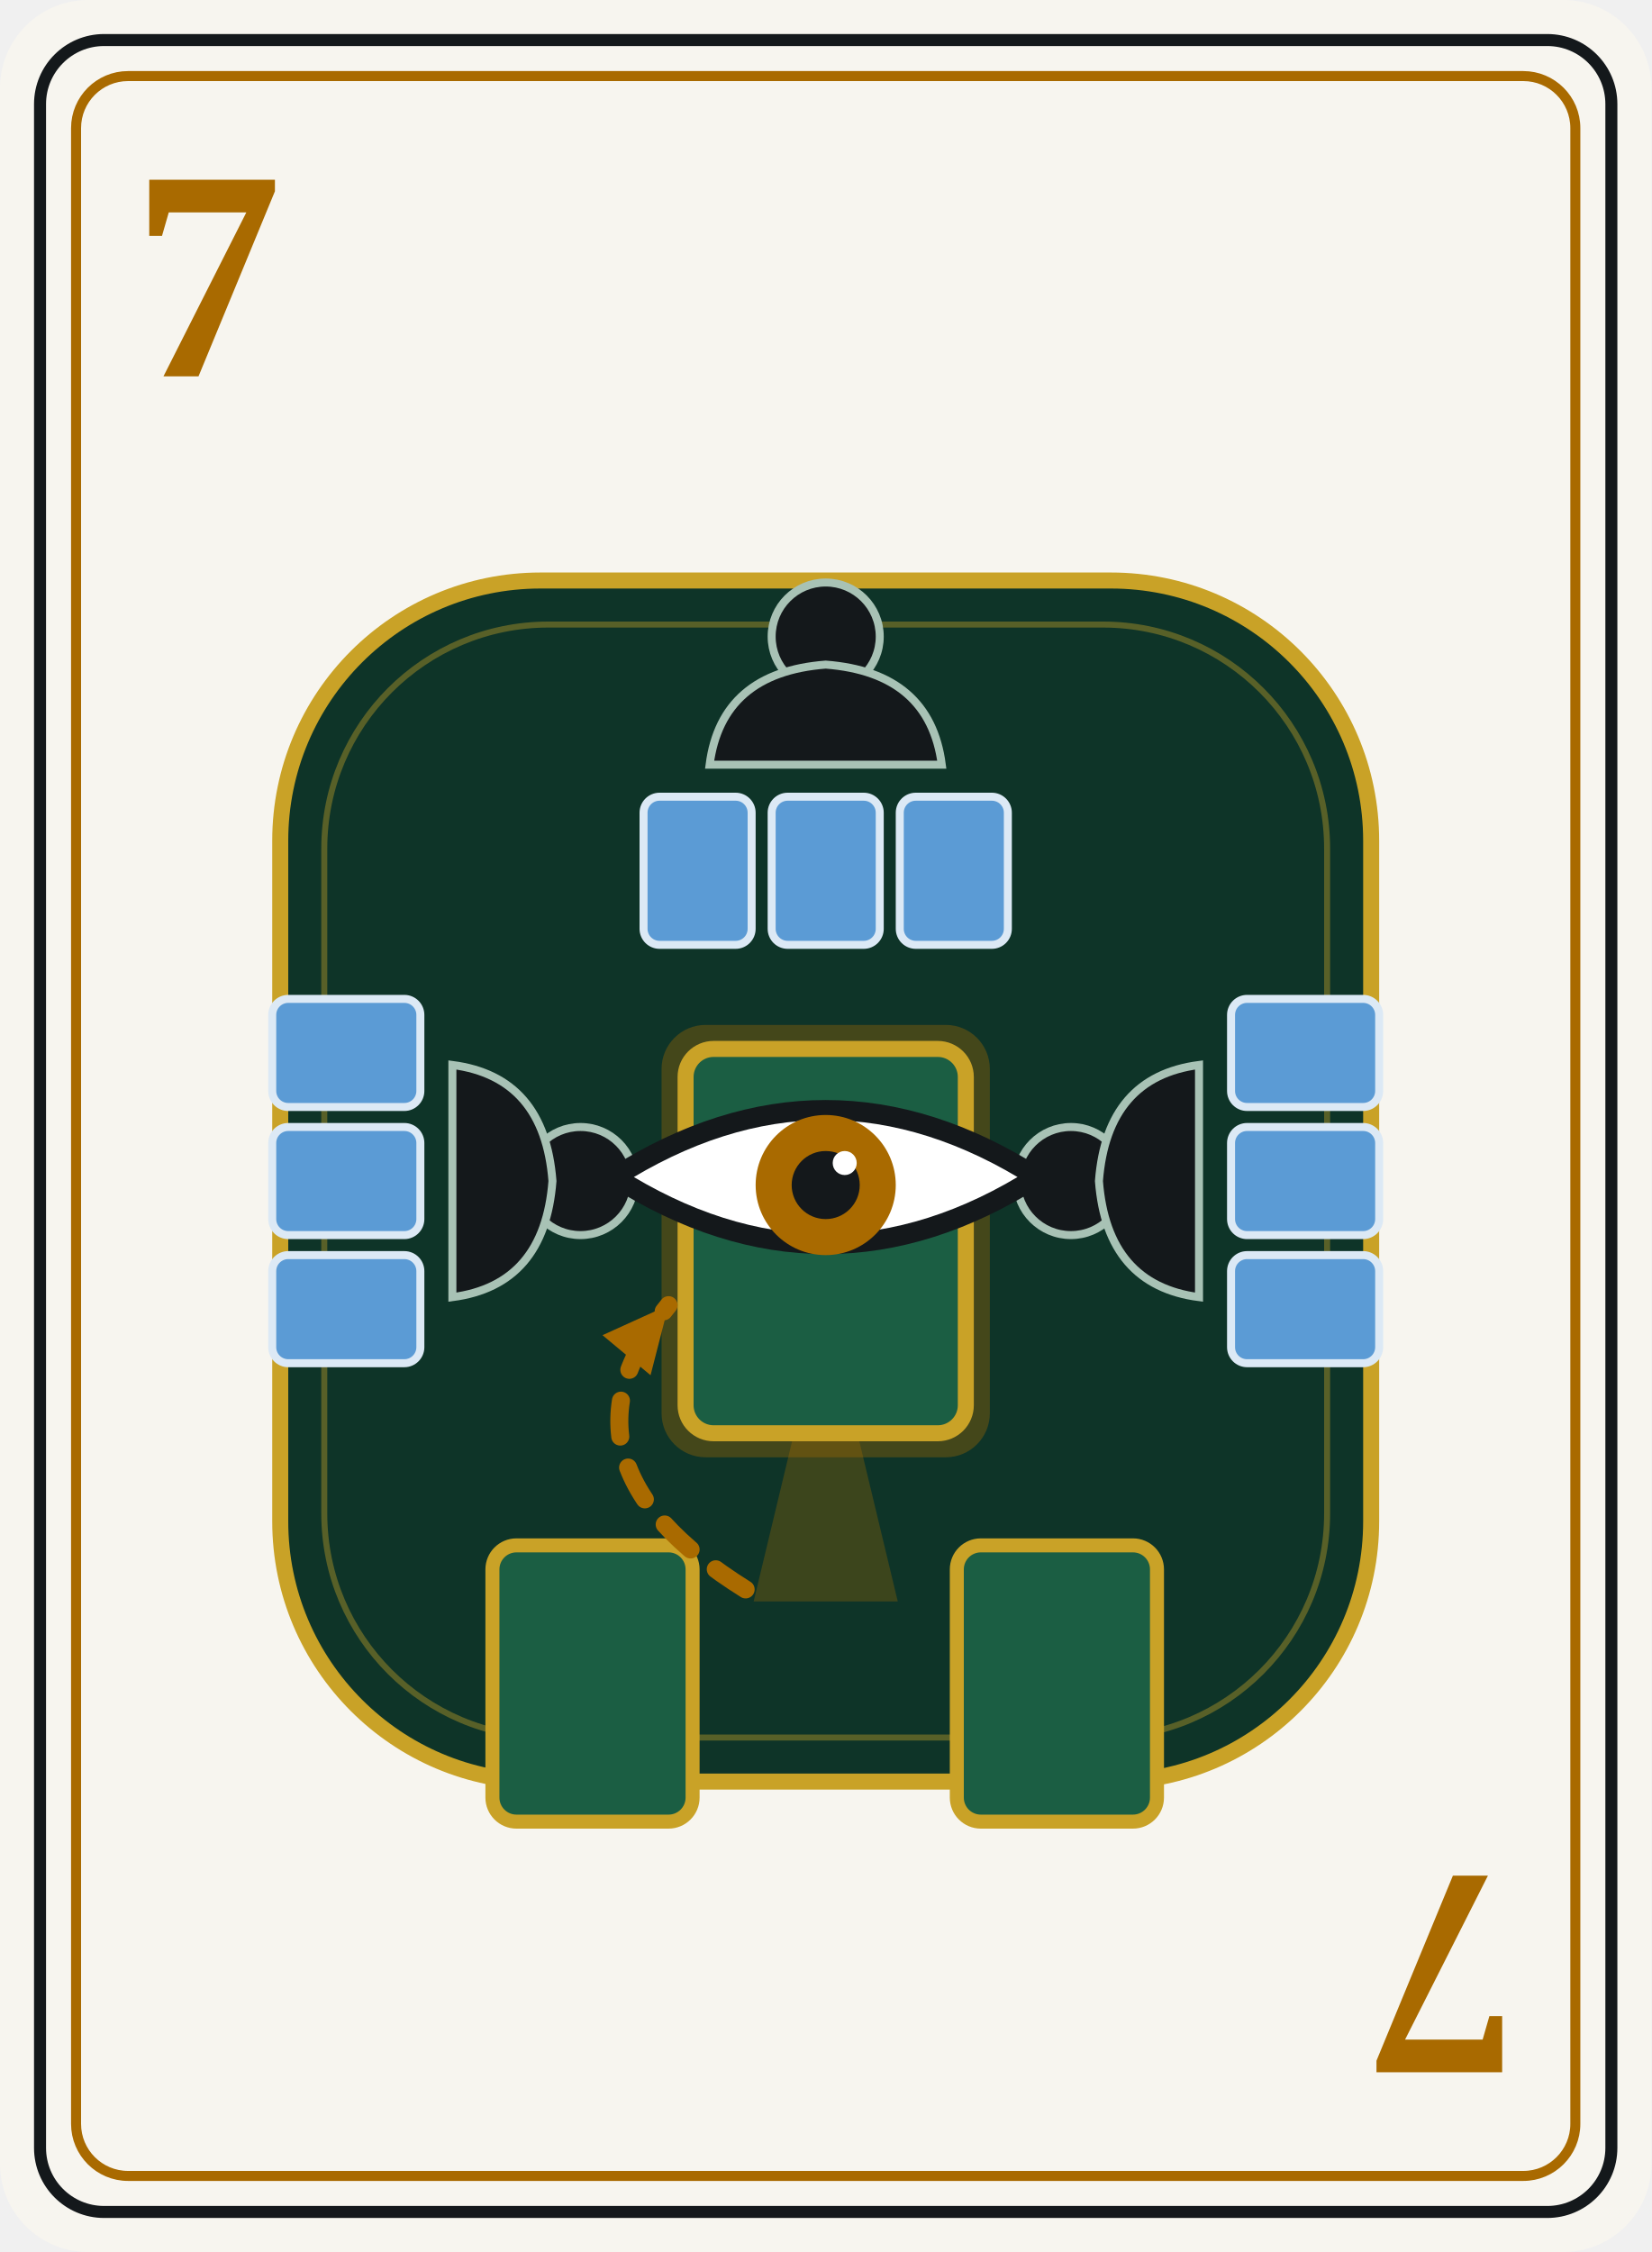
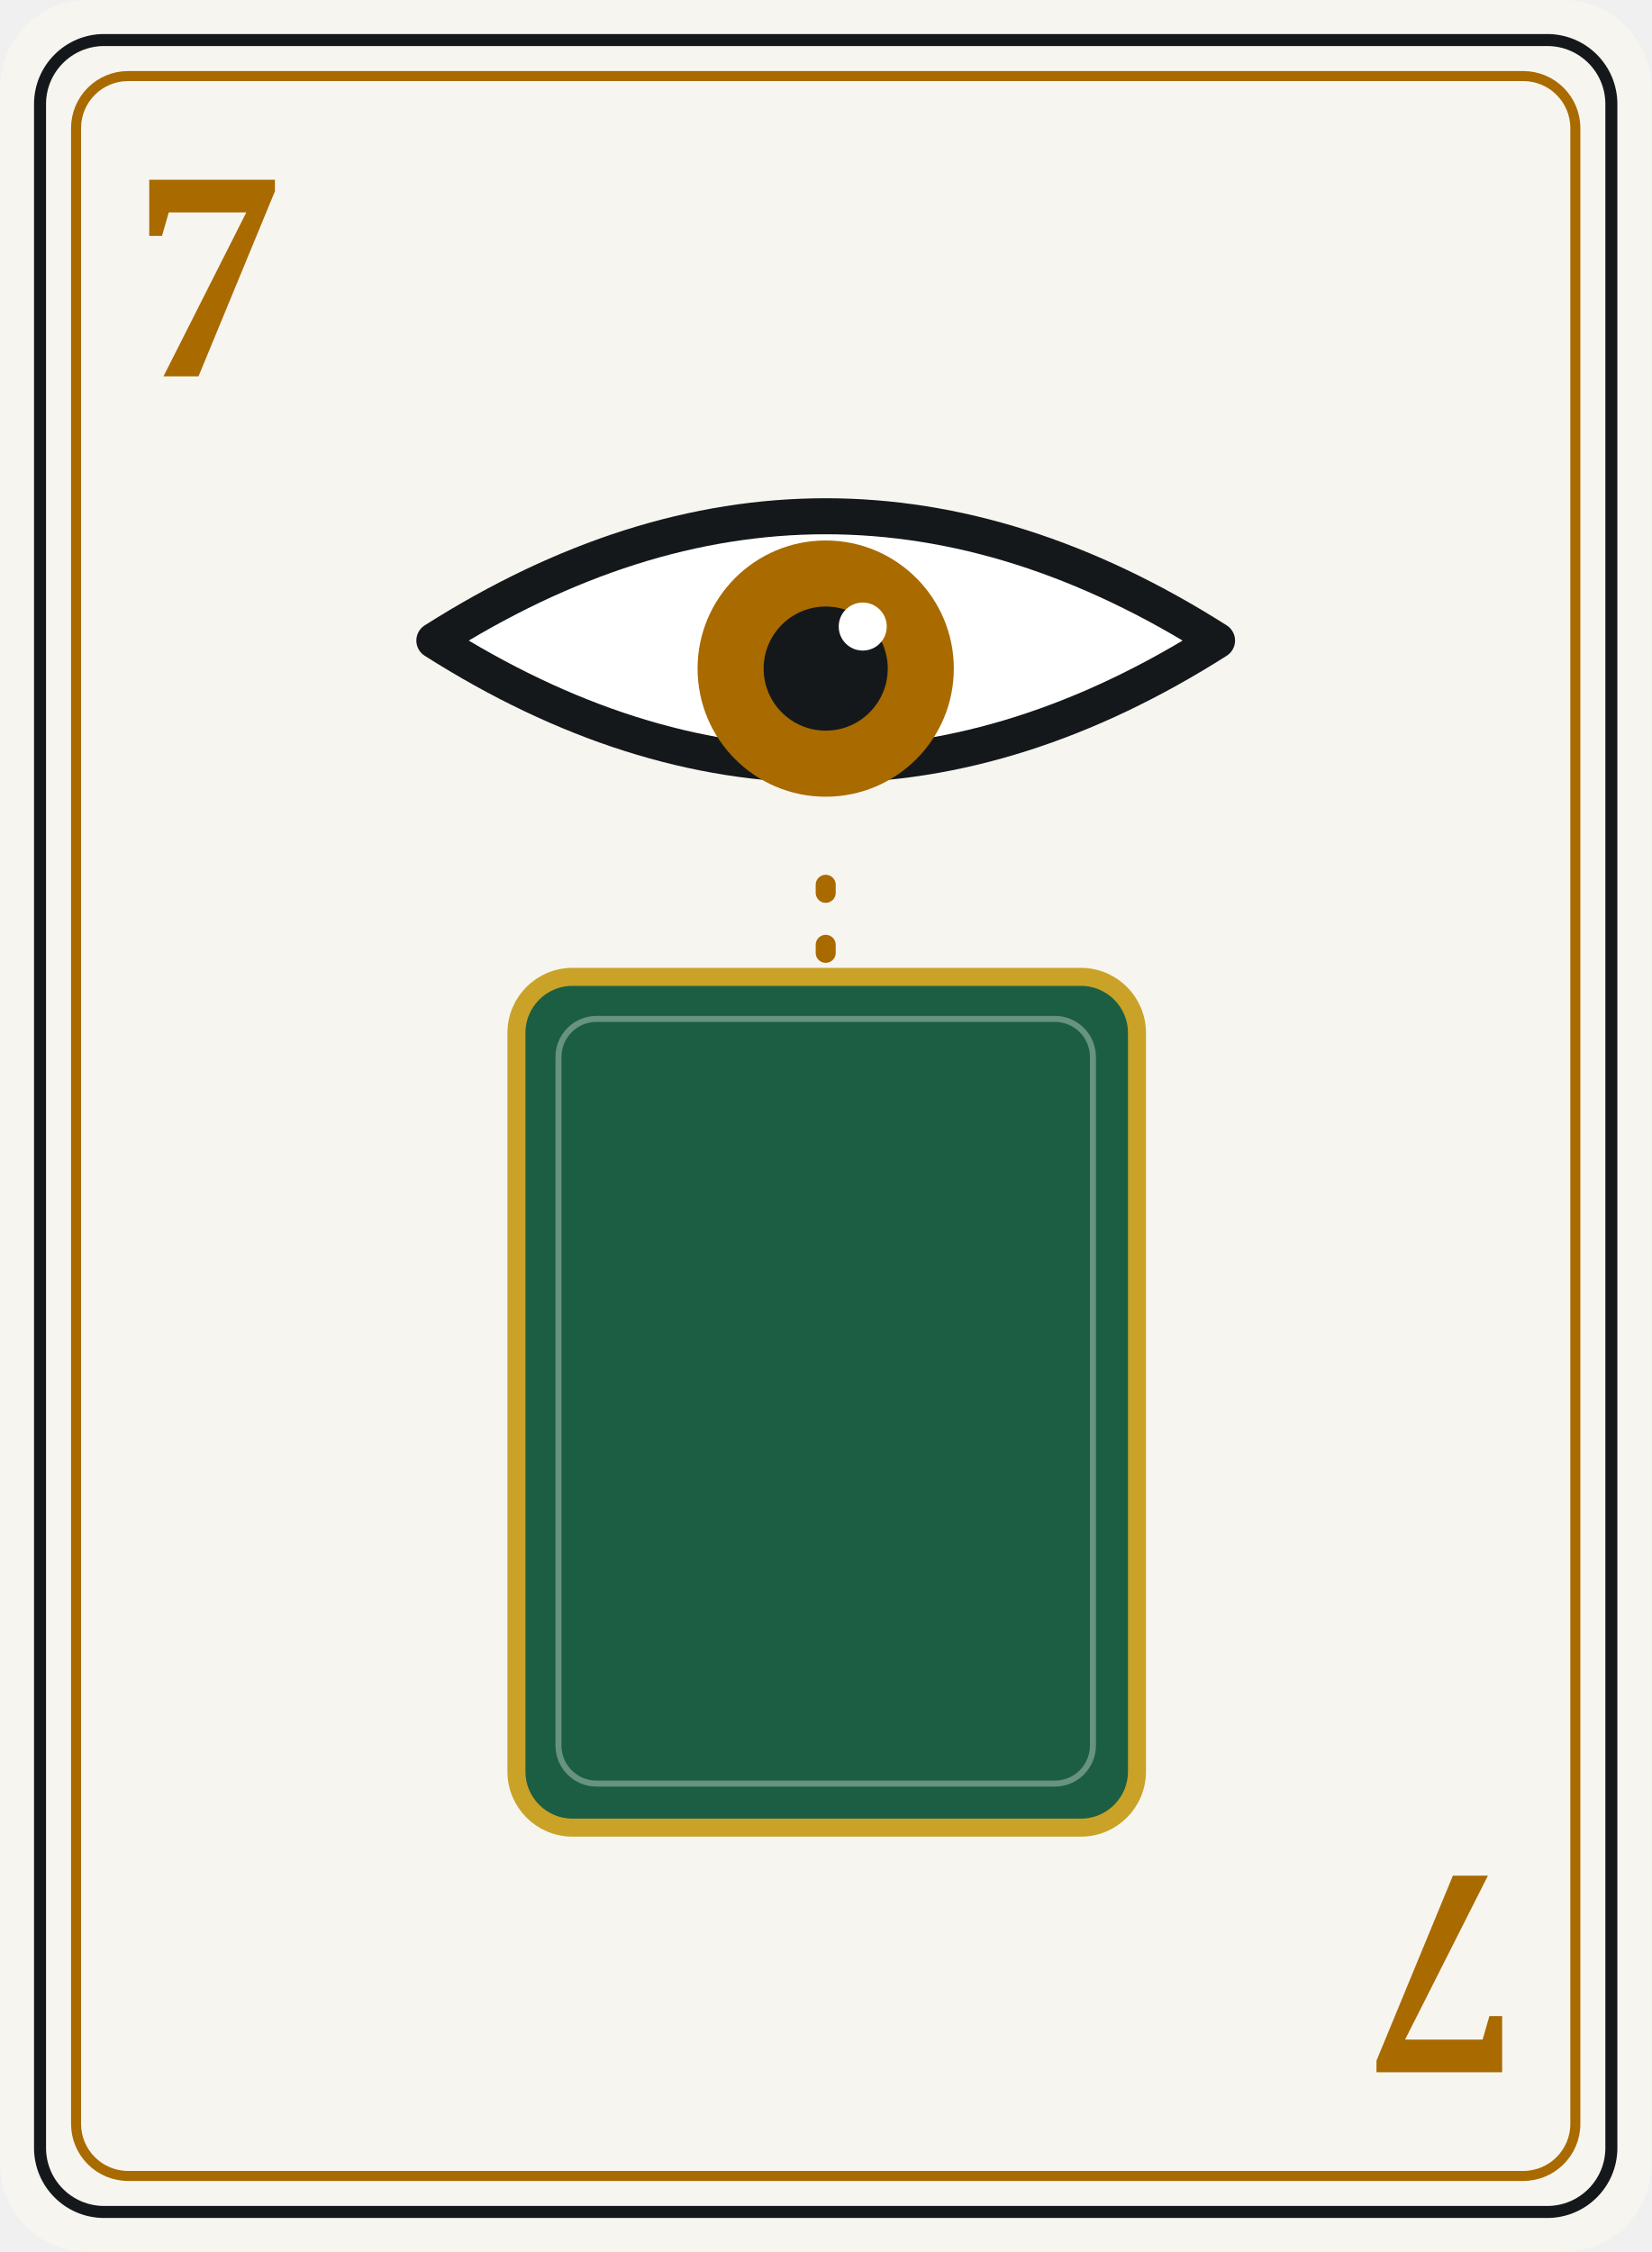
<svg xmlns="http://www.w3.org/2000/svg" viewBox="0 0 825 1125">
  <rect width="825" height="1125" rx="44" fill="#F7F5EF" />
  <rect x="20" y="20" width="785" height="1085" rx="32" fill="none" stroke="#14181B" stroke-width="6" />
  <rect x="38" y="38" width="749" height="1049" rx="26" fill="none" stroke="#A96A00" stroke-width="5" />
  <text x="66" y="188" font-family="Georgia, 'Times New Roman', serif" font-size="150" font-weight="bold" fill="#A96A00">7</text>
  <g transform="rotate(180 412.5 562.5)">
    <text x="66" y="188" font-family="Georgia, 'Times New Roman', serif" font-size="150" font-weight="bold" fill="#A96A00">7</text>
  </g>
-   <rect x="140" y="290" width="545" height="600" rx="130" fill="#0E3428" stroke="#C9A227" stroke-width="8" />
-   <rect x="162" y="312" width="501" height="556" rx="112" fill="none" stroke="#C9A227" stroke-width="3" opacity="0.4" />
-   <g transform="translate(412.5 384) rotate(0.0)">
-     <circle cx="0" cy="-66" r="27" fill="#14181B" stroke="#A8C2B5" stroke-width="4" />
-     <path d="M -58,-2 Q -52,-48 0,-52 Q 52,-48 58,-2 Z" fill="#14181B" stroke="#A8C2B5" stroke-width="4" />
-     <rect x="-91" y="14" width="54" height="74" rx="8" fill="#5B9BD5" stroke="#DCE9F5" stroke-width="4" />
-     <rect x="-27" y="14" width="54" height="74" rx="8" fill="#5B9BD5" stroke="#DCE9F5" stroke-width="4" />
-     <rect x="37" y="14" width="54" height="74" rx="8" fill="#5B9BD5" stroke="#DCE9F5" stroke-width="4" />
-   </g>
-   <g transform="translate(224 590) rotate(90)">
-     <circle cx="0" cy="-66" r="27" fill="#14181B" stroke="#A8C2B5" stroke-width="4" />
-     <path d="M -58,-2 Q -52,-48 0,-52 Q 52,-48 58,-2 Z" fill="#14181B" stroke="#A8C2B5" stroke-width="4" />
-     <rect x="-91" y="14" width="54" height="74" rx="8" fill="#5B9BD5" stroke="#DCE9F5" stroke-width="4" />
-     <rect x="-27" y="14" width="54" height="74" rx="8" fill="#5B9BD5" stroke="#DCE9F5" stroke-width="4" />
-     <rect x="37" y="14" width="54" height="74" rx="8" fill="#5B9BD5" stroke="#DCE9F5" stroke-width="4" />
-   </g>
-   <g transform="translate(601 590) rotate(-90)">
-     <circle cx="0" cy="-66" r="27" fill="#14181B" stroke="#A8C2B5" stroke-width="4" />
-     <path d="M -58,-2 Q -52,-48 0,-52 Q 52,-48 58,-2 Z" fill="#14181B" stroke="#A8C2B5" stroke-width="4" />
-     <rect x="-91" y="14" width="54" height="74" rx="8" fill="#5B9BD5" stroke="#DCE9F5" stroke-width="4" />
-     <rect x="-27" y="14" width="54" height="74" rx="8" fill="#5B9BD5" stroke="#DCE9F5" stroke-width="4" />
-     <rect x="37" y="14" width="54" height="74" rx="8" fill="#5B9BD5" stroke="#DCE9F5" stroke-width="4" />
-   </g>
-   <rect x="246" y="772" width="100" height="138" rx="12" fill="#1B5E43" stroke="#C9A227" stroke-width="7" />
-   <rect x="478" y="772" width="100" height="138" rx="12" fill="#1B5E43" stroke="#C9A227" stroke-width="7" />
-   <polygon points="376.5,800 448.5,800 424.5,700 400.5,700" fill="#A96A00" opacity="0.3" />
-   <rect x="330.5" y="512.0" width="164" height="216" rx="22" fill="#A96A00" opacity="0.35" />
-   <rect x="342.5" y="524.0" width="140" height="192" rx="14" fill="#1B5E43" stroke="#C9A227" stroke-width="8" />
-   <path d="M 372.5,794 Q 270,730 334,652" fill="none" stroke="#A96A00" stroke-width="9" stroke-linecap="round" stroke-dasharray="18 16" />
-   <polygon points="334,652 325,687 301,667" fill="#A96A00" />
-   <path d="M 307.1,588 Q 412.5,521.04 517.9,588 Q 412.5,654.96 307.1,588 Z" fill="#FFFFFF" stroke="#14181B" stroke-width="10" stroke-linejoin="round" />
-   <circle cx="412.5" cy="592" r="35" fill="#A96A00" />
-   <circle cx="412.5" cy="592" r="17" fill="#14181B" />
-   <circle cx="422" cy="581" r="6" fill="#FFFFFF" />
+   <rect x="258" y="488" width="310" height="425" rx="28" fill="#1B5E43" stroke="#C9A227" stroke-width="9" />
+   <rect x="279" y="509" width="267" height="382" rx="19" fill="none" stroke="#F7F5EF" stroke-width="3" opacity="0.35" />
+   <path d="M 217,320 Q 412.5,195.8 608.0,320 Q 412.5,444.2 217,320 Z" fill="#FFFFFF" stroke="#14181B" stroke-width="18" stroke-linejoin="round" />
+   <circle cx="412.5" cy="334" r="64" fill="#A96A00" />
+   <circle cx="412.5" cy="334" r="31" fill="#14181B" />
+   <circle cx="431" cy="313" r="12" fill="#FFFFFF" />
+   <line x1="412.5" y1="442" x2="412.5" y2="496" stroke="#A96A00" stroke-width="10" stroke-linecap="round" stroke-dasharray="4 26" />
</svg>
